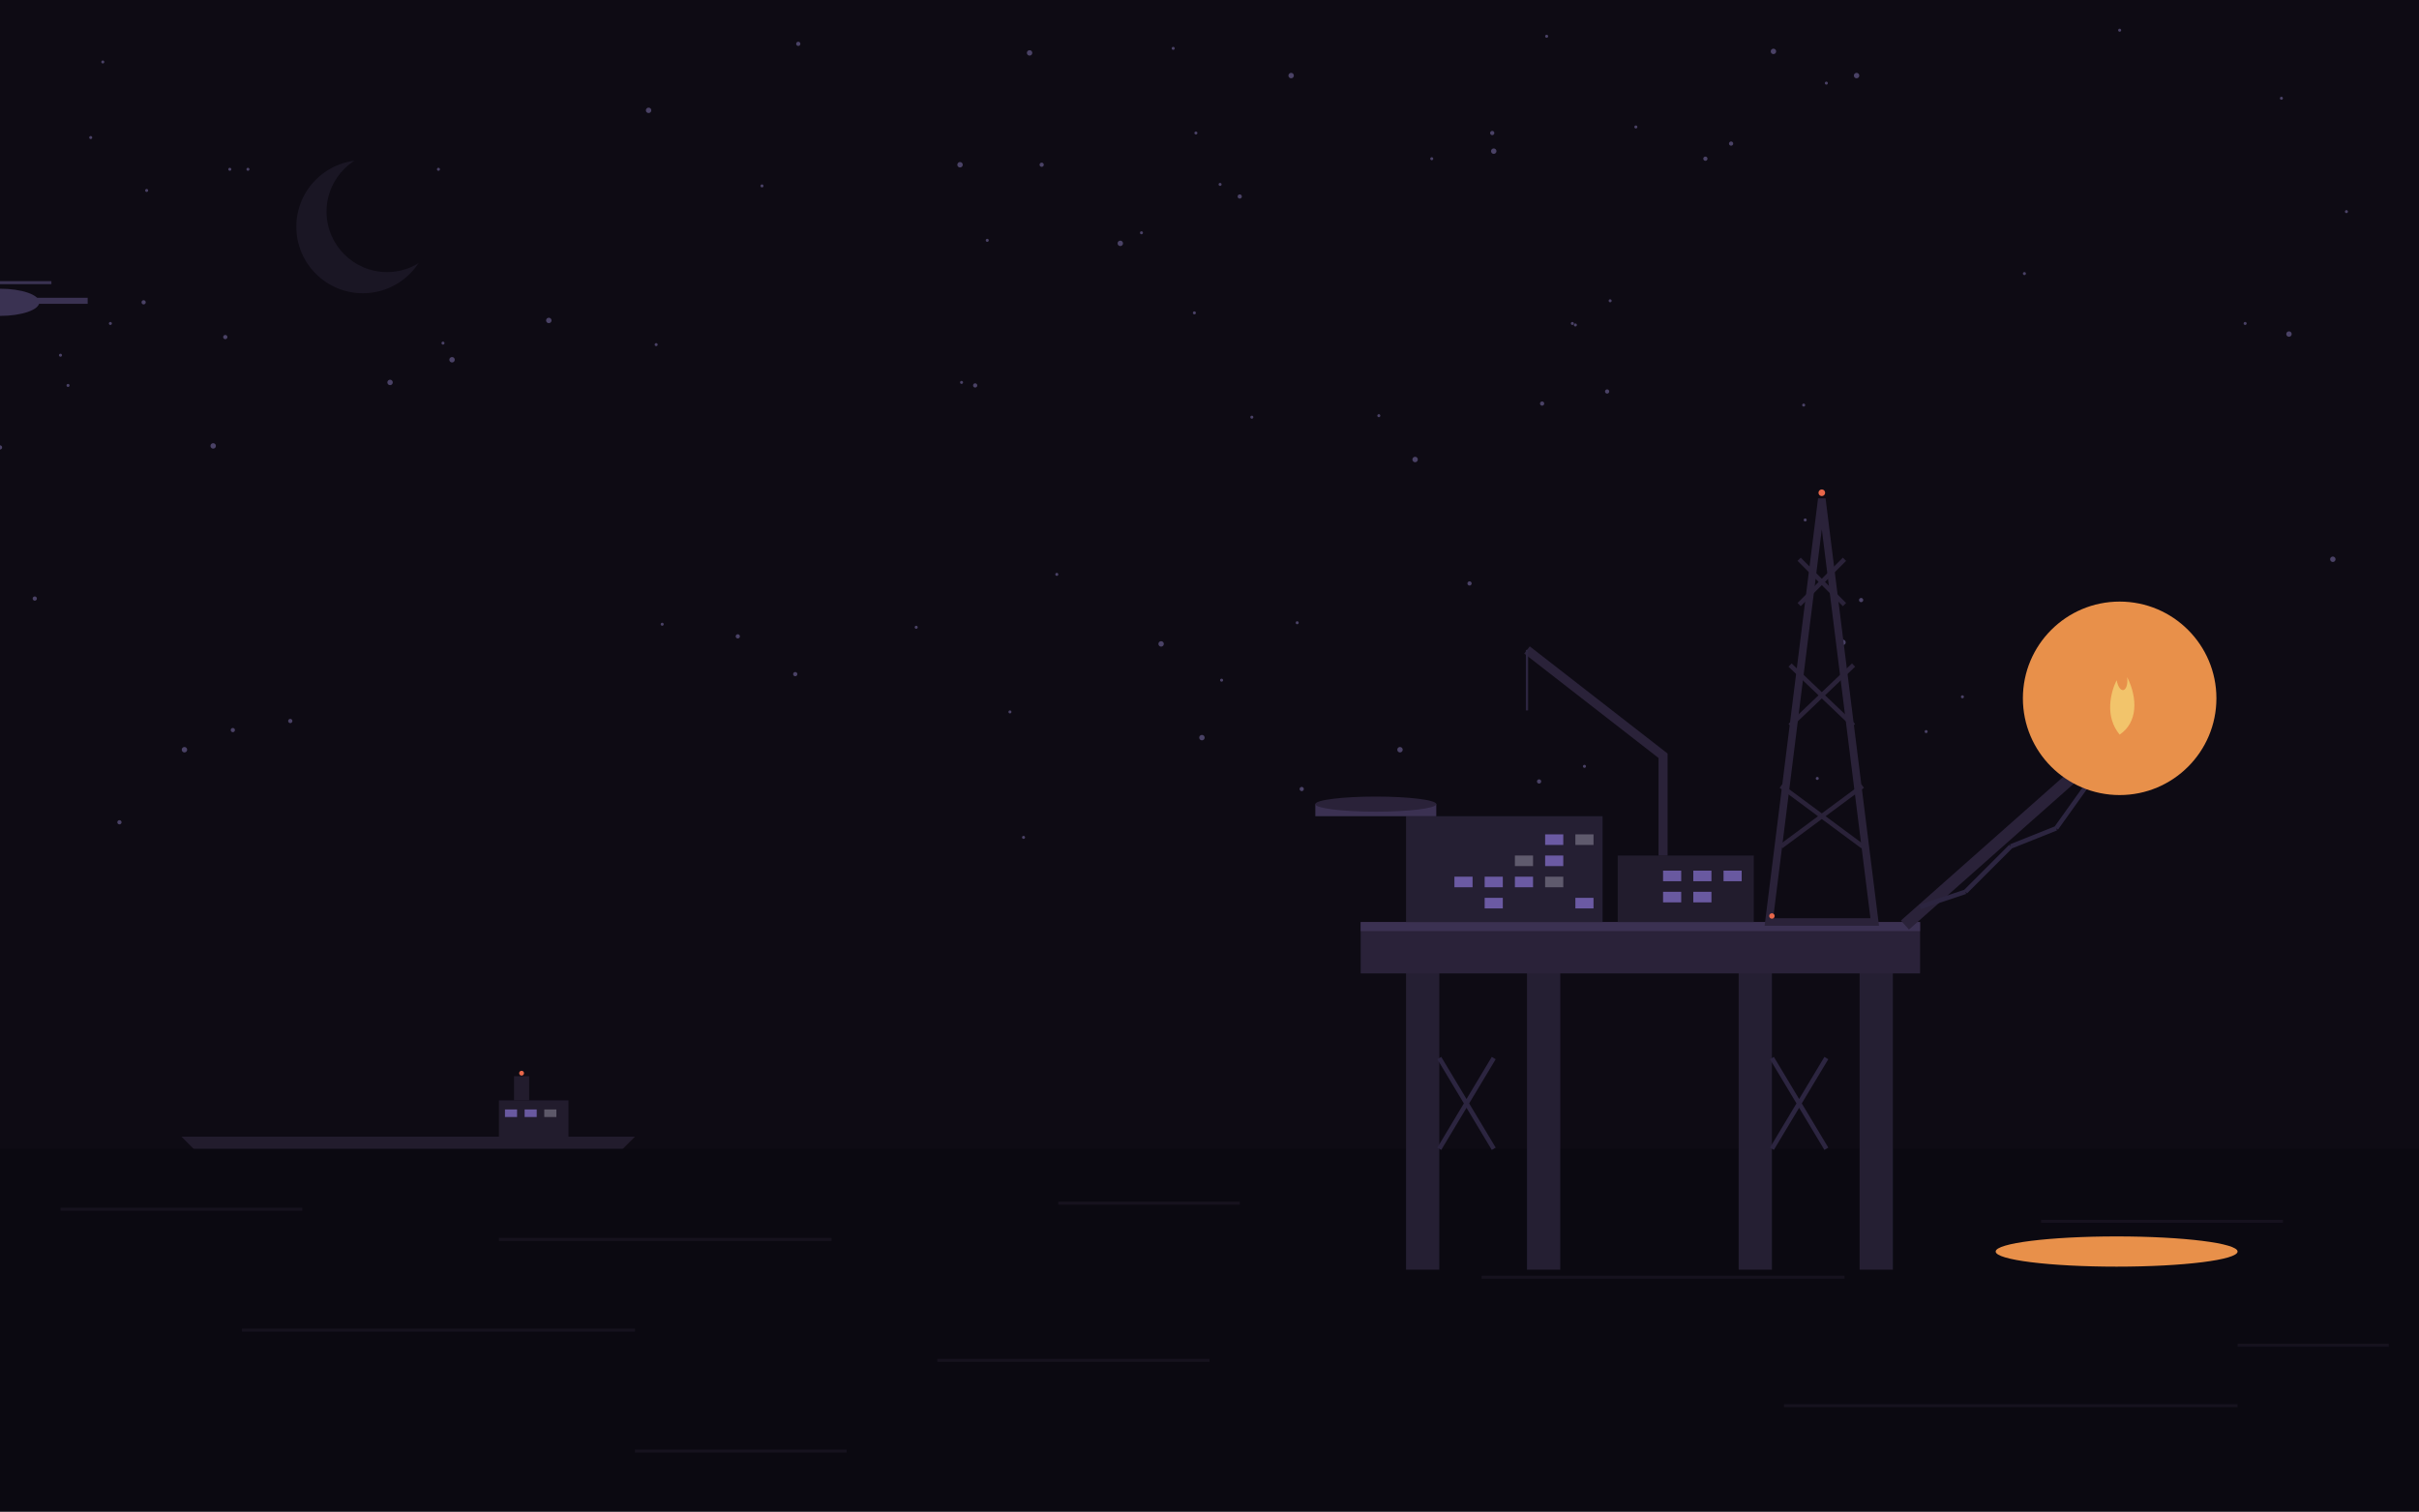
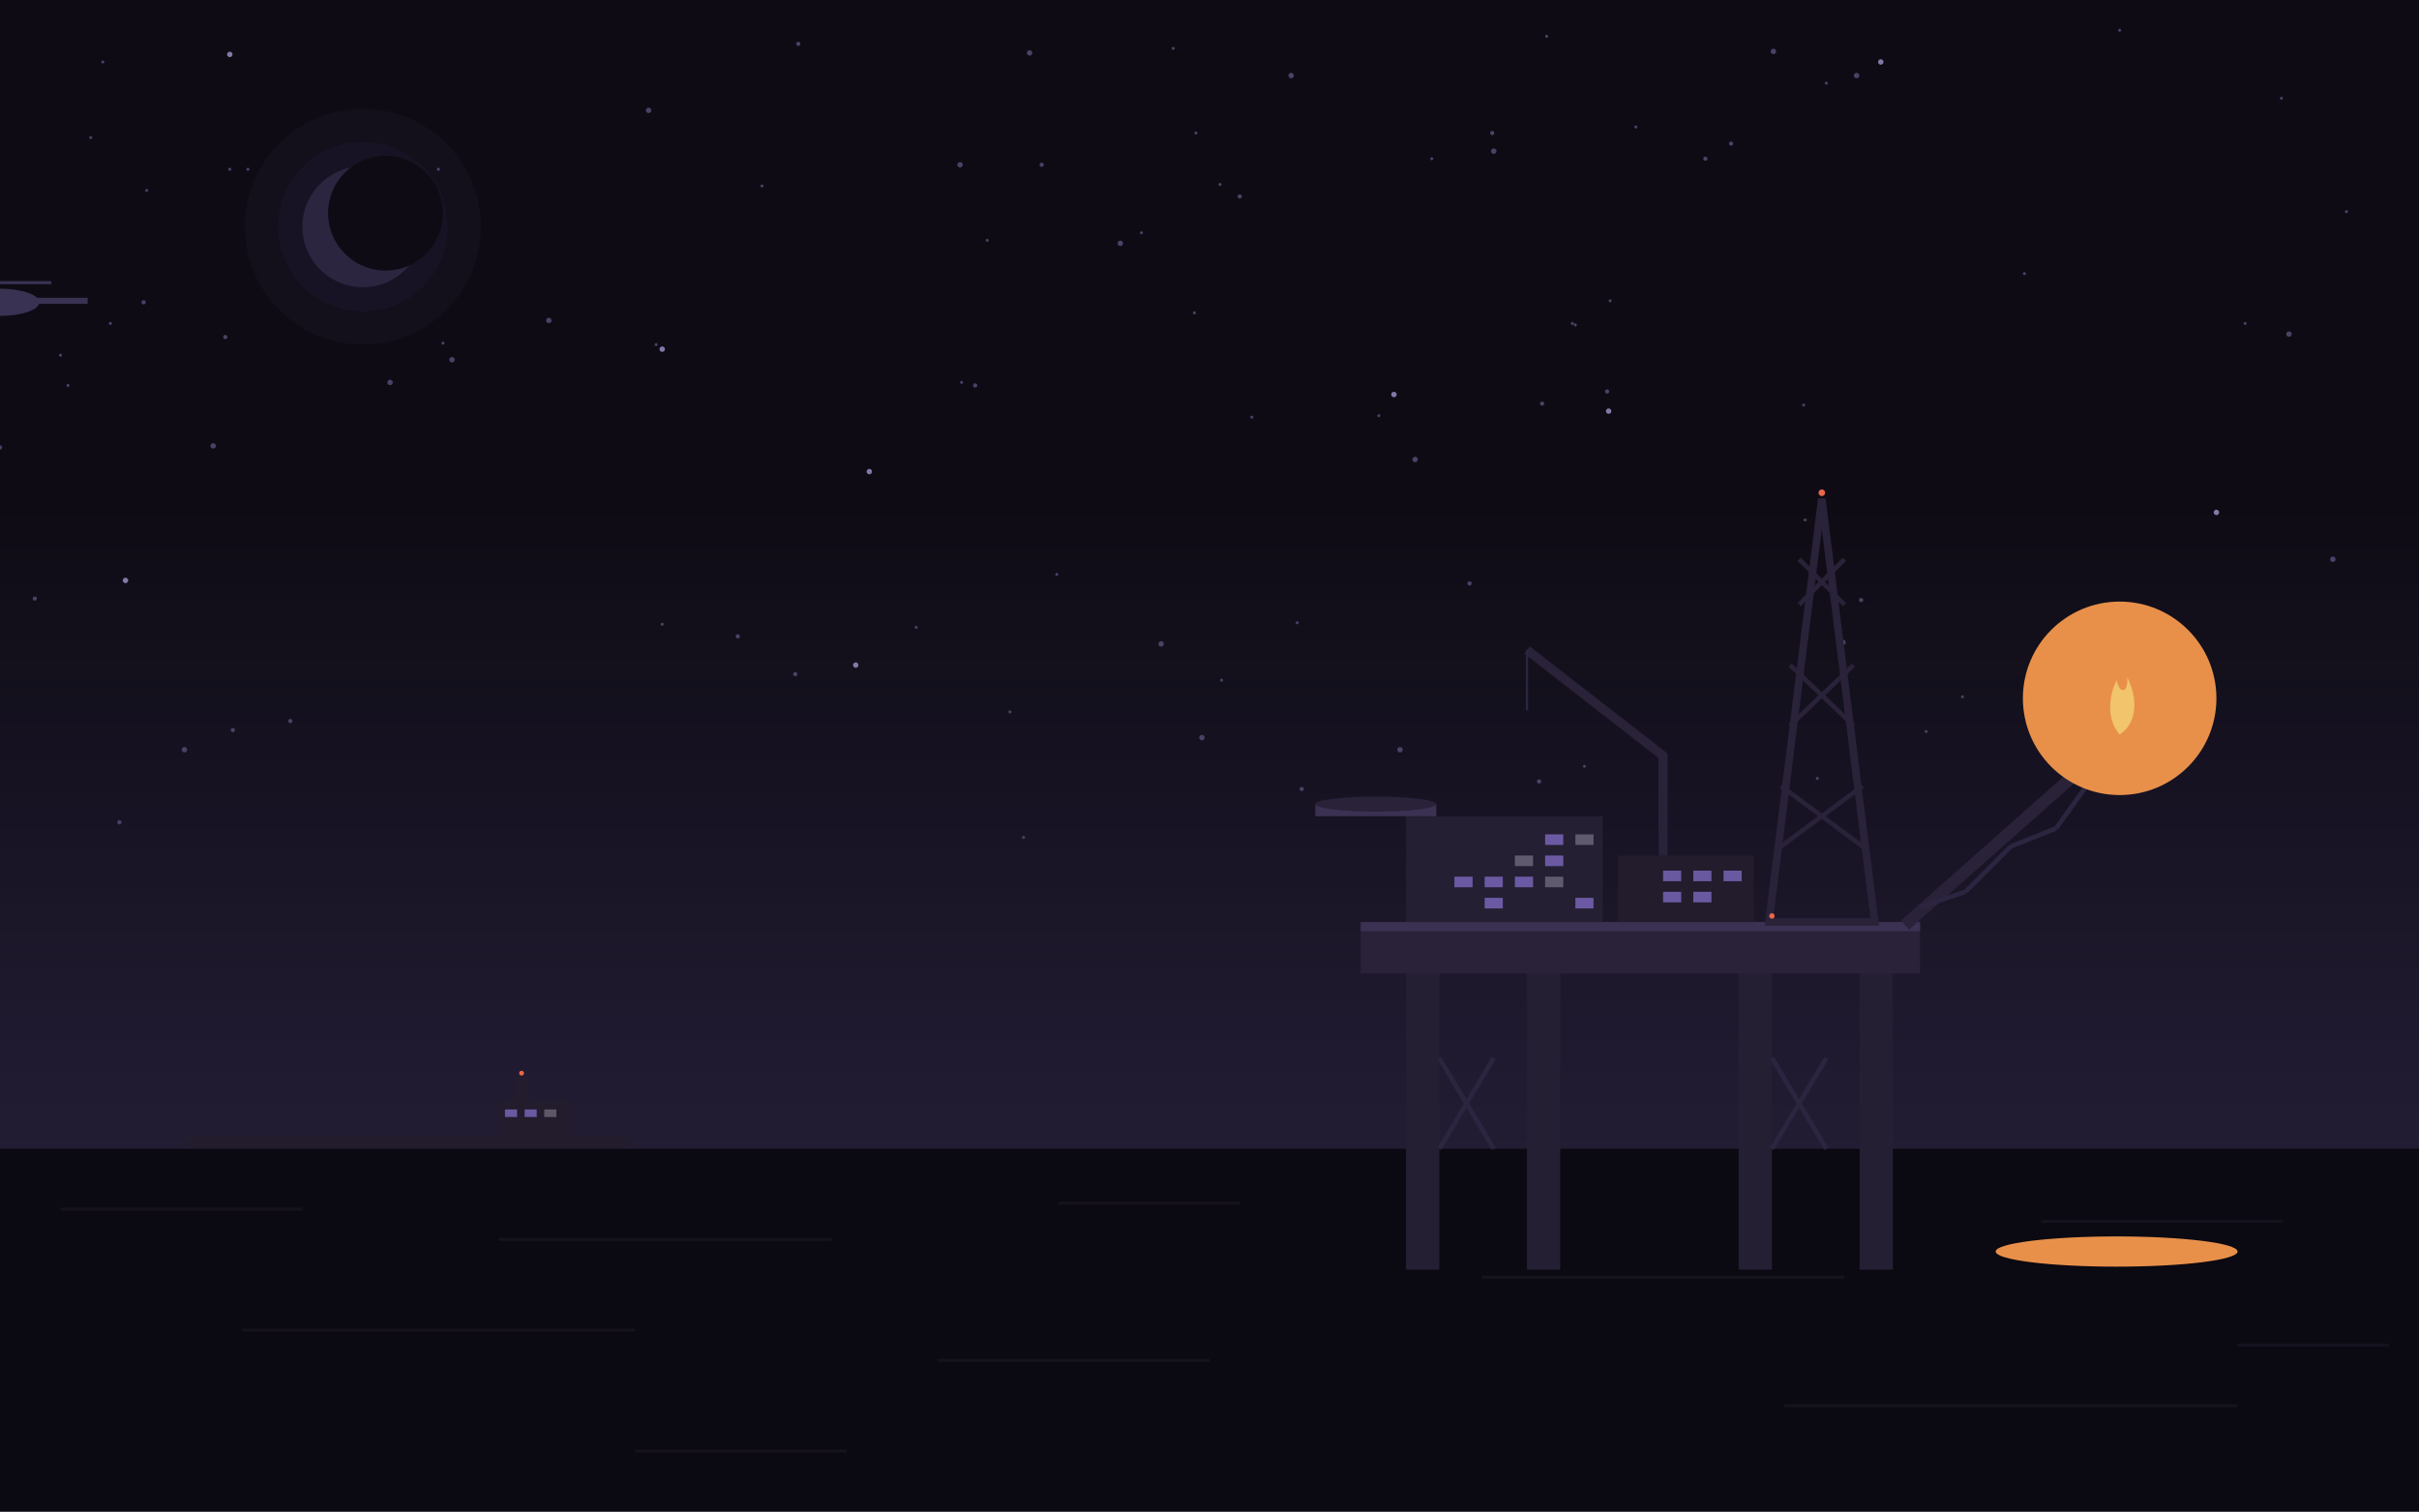
<svg xmlns="http://www.w3.org/2000/svg" viewBox="0 0 1600 1000" preserveAspectRatio="xMidYMax slice" role="img" aria-label="Une plateforme pétrolière en mer, la nuit, torchère allumée">
  <style>
.smoke{animation:drift 31s linear infinite;transform-box:fill-box;transform-origin:50% 100%;opacity:0}
@keyframes drift{0%{transform:translate(0,0) scale(.5);opacity:0}12%{opacity:.95}100%{transform:translate(300px,-360px) scale(2.2);opacity:0}}
.blink{animation:blink 2.6s steps(1) infinite}
@keyframes blink{50%{opacity:.1}}
+ .tw{animation:tw 5s ease-in-out infinite}
+ @keyframes tw{50%{opacity:.2}}

.flame{animation:flick 1.3s ease-in-out infinite alternate;transform-box:fill-box;transform-origin:50% 100%}
@keyframes flick{0%{transform:scale(1,1)}40%{transform:scale(.9,1.12)}100%{transform:scale(1.08,.92)}}
.glow{animation:glow 1.3s ease-in-out infinite alternate}
@keyframes glow{from{opacity:.06}to{opacity:.14}}
.swell{animation:swell 9s ease-in-out infinite alternate}
@keyframes swell{from{transform:translateX(-30px)}to{transform:translateX(30px)}}
.heli{animation:heli 46s linear infinite}
@keyframes heli{0%{transform:translate(1700px,120px)}100%{transform:translate(-200px,60px)}}
@media (prefers-reduced-motion:reduce){*{animation:none!important}.smoke{opacity:.8}}</style>
+   <defs>
+     <linearGradient id="hz" x1="0" y1="0" x2="0" y2="1">
+       <stop offset="0" stop-color="#A48BFF" stop-opacity="0" />
+       <stop offset="1" stop-color="#A48BFF" stop-opacity=".16" />
+     </linearGradient>
+   </defs>
  <rect width="1600" height="1000" fill="#0E0B14" />
+   <rect y="330" width="1600" height="510" fill="url(#hz)" />
  <g fill="#4A4266">
    <circle cx="926" cy="496" r="1.8" />
    <circle cx="1040" cy="214" r="1" />
    <circle cx="1048" cy="507" r="1" />
    <circle cx="192" cy="477" r="1.4" />
    <circle cx="290" cy="112" r="1" />
    <circle cx="1219" cy="425" r="1.8" />
    <circle cx="1339" cy="181" r="1" />
    <circle cx="1082" cy="84" r="1" />
    <circle cx="73" cy="214" r="1" />
    <circle cx="1228" cy="50" r="1.8" />
    <circle cx="668" cy="471" r="1" />
    <circle cx="1063" cy="259" r="1.4" />
    <circle cx="1023" cy="24" r="1" />
    <circle cx="936" cy="304" r="1.8" />
    <circle cx="1128" cy="105" r="1.4" />
    <circle cx="645" cy="255" r="1.4" />
    <circle cx="60" cy="91" r="1" />
    <circle cx="820" cy="130" r="1.4" />
    <circle cx="791" cy="88" r="1" />
    <circle cx="1402" cy="20" r="1" />
    <circle cx="429" cy="73" r="1.8" />
    <circle cx="768" cy="426" r="1.8" />
    <circle cx="149" cy="223" r="1.4" />
    <circle cx="689" cy="109" r="1.4" />
    <circle cx="681" cy="35" r="1.8" />
    <circle cx="1552" cy="140" r="1" />
    <circle cx="504" cy="123" r="1" />
    <circle cx="122" cy="496" r="1.8" />
    <circle cx="363" cy="212" r="1.8" />
    <circle cx="1042" cy="215" r="1" />
    <circle cx="858" cy="412" r="1" />
    <circle cx="808" cy="450" r="1" />
    <circle cx="0" cy="296" r="1.4" />
    <circle cx="40" cy="235" r="1" />
    <circle cx="807" cy="122" r="1" />
    <circle cx="299" cy="238" r="1.8" />
    <circle cx="528" cy="29" r="1.4" />
    <circle cx="606" cy="415" r="1" />
    <circle cx="152" cy="112" r="1" />
    <circle cx="1193" cy="268" r="1" />
    <circle cx="1231" cy="397" r="1.4" />
    <circle cx="1274" cy="484" r="1" />
    <circle cx="1202" cy="515" r="1" />
    <circle cx="790" cy="207" r="1" />
    <circle cx="636" cy="253" r="1" />
    <circle cx="1485" cy="214" r="1" />
    <circle cx="1514" cy="221" r="1.8" />
    <circle cx="988" cy="100" r="1.8" />
    <circle cx="97" cy="126" r="1" />
    <circle cx="79" cy="544" r="1.4" />
    <circle cx="488" cy="421" r="1.4" />
    <circle cx="861" cy="522" r="1.4" />
    <circle cx="1065" cy="199" r="1" />
    <circle cx="258" cy="253" r="1.8" />
    <circle cx="1145" cy="95" r="1.4" />
    <circle cx="434" cy="228" r="1" />
    <circle cx="141" cy="295" r="1.8" />
    <circle cx="912" cy="275" r="1" />
    <circle cx="95" cy="200" r="1.4" />
    <circle cx="755" cy="154" r="1" />
    <circle cx="741" cy="161" r="1.8" />
    <circle cx="677" cy="554" r="1" />
    <circle cx="1208" cy="55" r="1" />
    <circle cx="972" cy="386" r="1.4" />
    <circle cx="68" cy="41" r="1" />
    <circle cx="987" cy="88" r="1.4" />
    <circle cx="653" cy="159" r="1" />
    <circle cx="154" cy="483" r="1.4" />
    <circle cx="1509" cy="65" r="1" />
    <circle cx="699" cy="380" r="1" />
    <circle cx="1403" cy="504" r="1" />
    <circle cx="854" cy="50" r="1.8" />
    <circle cx="1173" cy="34" r="1.8" />
    <circle cx="776" cy="32" r="1" />
    <circle cx="164" cy="112" r="1" />
    <circle cx="526" cy="446" r="1.4" />
    <circle cx="795" cy="488" r="1.8" />
    <circle cx="947" cy="105" r="1" />
    <circle cx="635" cy="109" r="1.8" />
    <circle cx="45" cy="255" r="1" />
    <circle cx="1018" cy="517" r="1.4" />
    <circle cx="23" cy="396" r="1.4" />
    <circle cx="293" cy="227" r="1" />
    <circle cx="1543" cy="370" r="1.8" />
    <circle cx="1020" cy="267" r="1.4" />
    <circle cx="828" cy="276" r="1" />
    <circle cx="1298" cy="461" r="1" />
    <circle cx="438" cy="413" r="1" />
    <circle cx="1194" cy="344" r="1" />
    <circle cx="278" cy="157" r="1.8" />
  </g>
-   <circle cx="240" cy="150" r="44" fill="#1A1624" />
-   <circle cx="256" cy="140" r="40" fill="#0E0B14" />
+   <g fill="#8279A6">
+     <circle class="tw" style="animation-delay:-1.8s" cx="83" cy="384" r="1.8" />
+     <circle class="tw" style="animation-delay:-0.3s" cx="566" cy="440" r="1.8" />
+     <circle class="tw" style="animation-delay:-0.8s" cx="922" cy="261" r="1.8" />
+     <circle class="tw" style="animation-delay:-1.4s" cx="438" cy="231" r="1.8" />
+     <circle class="tw" style="animation-delay:-1.9s" cx="1064" cy="272" r="1.8" />
+     <circle class="tw" style="animation-delay:-3.4s" cx="1466" cy="339" r="1.8" />
+     <circle class="tw" style="animation-delay:-2.3s" cx="152" cy="36" r="1.8" />
+     <circle class="tw" style="animation-delay:-1.4s" cx="1244" cy="41" r="1.8" />
+     <circle class="tw" style="animation-delay:-3.4s" cx="575" cy="312" r="1.8" />
+   </g>
+   <circle cx="240" cy="150" r="78" fill="#A48BFF" opacity=".035" />
+   <circle cx="240" cy="150" r="56" fill="#A48BFF" opacity=".04" />
+   <circle cx="240" cy="150" r="40" fill="#2B2540" />
+   <circle cx="255" cy="141" r="38" fill="#0E0B14" />
  <g class="heli">
    <g transform="translate(0 200)">
      <ellipse cx="0" cy="0" rx="26" ry="9" fill="#3A3252" />
      <rect x="18" y="-3" width="40" height="4" fill="#3A3252" />
      <rect x="-34" y="-14" width="68" height="2" fill="#3A3252" />
      <circle cx="-20" cy="2" r="1.6" fill="#E8674A" class="blink" style="animation-delay:0s" />
    </g>
  </g>
  <path d="M120 752 L420 752 L400 772 L140 772 Z" fill="#221C2D" />
  <rect x="330" y="728" width="46" height="24" fill="#221C2D" />
  <rect x="340" y="712" width="10" height="16" fill="#221C2D" />
  <rect x="334" y="734" width="8" height="5" fill="#A48BFF" opacity=".55" />
  <rect x="347" y="734" width="8" height="5" fill="#A48BFF" opacity=".55" />
  <rect x="360" y="734" width="8" height="5" fill="#E9E4F5" opacity=".3" />
  <circle cx="345" cy="710" r="1.6" fill="#E8674A" class="blink" style="animation-delay:0.8s" />
  <rect y="760" width="1600" height="240" fill="#0B0911" />
  <g class="swell" stroke="#16121E" stroke-width="2" fill="none">
    <path d="M40 800 h160" />
    <path d="M330 820 h220" />
    <path d="M700 796 h120" />
    <path d="M980 845 h240" />
    <path d="M1350 808 h160" />
    <path d="M160 880 h260" />
    <path d="M620 900 h180" />
    <path d="M1180 930 h300" />
    <path d="M420 960 h140" />
    <path d="M1480 890 h100" />
  </g>
  <ellipse class="glow" cx="1400" cy="828" rx="80" ry="10" fill="#E8904A" />
  <rect x="930" y="640" width="22" height="200" fill="#251F33" />
  <path d="M952 700 L988 760 M952 760 L988 700" stroke="#2C2540" stroke-width="3" />
  <rect x="1010" y="640" width="22" height="200" fill="#251F33" />
  <rect x="1150" y="640" width="22" height="200" fill="#251F33" />
  <path d="M1172 700 L1208 760 M1172 760 L1208 700" stroke="#2C2540" stroke-width="3" />
  <rect x="1230" y="640" width="22" height="200" fill="#251F33" />
  <rect x="900" y="610" width="370" height="34" fill="#2A2239" />
  <rect x="900" y="610" width="370" height="6" fill="#3B3152" />
  <rect x="930" y="540" width="130" height="70" fill="#251F33" />
  <rect x="962" y="580" width="12" height="7" fill="#A48BFF" opacity=".55" />
  <rect x="982" y="580" width="12" height="7" fill="#A48BFF" opacity=".55" />
  <rect x="982" y="594" width="12" height="7" fill="#A48BFF" opacity=".55" />
  <rect x="1002" y="566" width="12" height="7" fill="#E9E4F5" opacity=".3" />
  <rect x="1002" y="580" width="12" height="7" fill="#A48BFF" opacity=".55" />
  <rect x="1022" y="552" width="12" height="7" fill="#A48BFF" opacity=".55" />
  <rect x="1022" y="566" width="12" height="7" fill="#A48BFF" opacity=".55" />
  <rect x="1022" y="580" width="12" height="7" fill="#E9E4F5" opacity=".3" />
  <rect x="1042" y="552" width="12" height="7" fill="#E9E4F5" opacity=".3" />
  <rect x="1042" y="594" width="12" height="7" fill="#A48BFF" opacity=".55" />
  <rect x="1070" y="566" width="90" height="44" fill="#221C2D" />
  <rect x="1100" y="576" width="12" height="7" fill="#A48BFF" opacity=".55" />
  <rect x="1100" y="590" width="12" height="7" fill="#A48BFF" opacity=".55" />
  <rect x="1120" y="576" width="12" height="7" fill="#A48BFF" opacity=".55" />
  <rect x="1120" y="590" width="12" height="7" fill="#A48BFF" opacity=".55" />
  <rect x="1140" y="576" width="12" height="7" fill="#A48BFF" opacity=".55" />
  <rect x="870" y="532" width="80" height="8" fill="#3B3152" />
  <ellipse cx="910" cy="532" rx="40" ry="5" fill="#2A2239" />
  <path d="M1170 610 L1205 330 L1240 610 Z" fill="none" stroke="#2A2239" stroke-width="5" />
  <path d="M1178 560 L1232 520 M1232 560 L1178 520 M1184 480 L1226 440 M1226 480 L1184 440 M1190 400 L1220 370 M1220 400 L1190 370" stroke="#2A2239" stroke-width="3" />
  <circle cx="1205" cy="326" r="2.2" fill="#E8674A" class="blink" style="animation-delay:0s" />
  <circle cx="1172" cy="606" r="1.8" fill="#E8674A" class="blink" style="animation-delay:1.3s" />
  <path d="M1100 566 L1100 500 L1010 430" stroke="#2A2239" stroke-width="6" fill="none" />
  <path d="M1010 430 L1010 470" stroke="#2C2540" stroke-width="1.5" />
  <path d="M1260 612 L1400 488" stroke="#2A2239" stroke-width="8" />
  <path d="M1270 600 L1300 590 M1300 590 L1330 560 M1330 560 L1360 548 M1360 548 L1380 520" stroke="#2C2540" stroke-width="3" fill="none" />
  <circle class="glow" cx="1402" cy="462" r="64" fill="#E8904A" />
  <g transform="translate(1404 410)">
    <g class="smoke" style="animation-duration:24s;animation-delay:0s">
      <circle r="20" fill="#3A3252" />
      <circle cx="18" cy="-7.2" r="15.4" fill="#3A3252" />
      <circle cx="-13.6" cy="-5.4" r="13.6" fill="#3A3252" />
      <circle cx="5.4" cy="-18" r="12.8" fill="#3A3252" />
    </g>
  </g>
  <g transform="translate(1404 410)">
    <g class="smoke" style="animation-duration:24s;animation-delay:-4s">
      <circle r="20" fill="#352D4B" />
      <circle cx="18" cy="-7.2" r="15.4" fill="#352D4B" />
      <circle cx="-13.6" cy="-5.4" r="13.6" fill="#352D4B" />
      <circle cx="5.4" cy="-18" r="12.8" fill="#352D4B" />
    </g>
  </g>
  <g transform="translate(1404 410)">
    <g class="smoke" style="animation-duration:24s;animation-delay:-8s">
      <circle r="20" fill="#40375A" />
      <circle cx="18" cy="-7.2" r="15.4" fill="#40375A" />
      <circle cx="-13.6" cy="-5.4" r="13.6" fill="#40375A" />
      <circle cx="5.4" cy="-18" r="12.8" fill="#40375A" />
    </g>
  </g>
  <g transform="translate(1404 410)">
    <g class="smoke" style="animation-duration:24s;animation-delay:-12s">
      <circle r="20" fill="#3A3252" />
      <circle cx="18" cy="-7.2" r="15.4" fill="#3A3252" />
      <circle cx="-13.6" cy="-5.4" r="13.6" fill="#3A3252" />
      <circle cx="5.4" cy="-18" r="12.8" fill="#3A3252" />
    </g>
  </g>
  <g transform="translate(1404 410)">
    <g class="smoke" style="animation-duration:24s;animation-delay:-16s">
      <circle r="20" fill="#352D4B" />
      <circle cx="18" cy="-7.2" r="15.4" fill="#352D4B" />
      <circle cx="-13.6" cy="-5.4" r="13.6" fill="#352D4B" />
      <circle cx="5.4" cy="-18" r="12.8" fill="#352D4B" />
    </g>
  </g>
  <g transform="translate(1404 410)">
    <g class="smoke" style="animation-duration:24s;animation-delay:-20s">
      <circle r="20" fill="#40375A" />
      <circle cx="18" cy="-7.2" r="15.4" fill="#40375A" />
      <circle cx="-13.6" cy="-5.4" r="13.6" fill="#40375A" />
      <circle cx="5.4" cy="-18" r="12.8" fill="#40375A" />
    </g>
  </g>
  <g class="flame">
    <path d="M1402 488 C 1380 470 1388 440 1396 424 C 1398 440 1406 436 1404 414 C 1420 432 1428 466 1402 488 Z" fill="#E8904A" />
    <path d="M1402 486 C 1392 474 1396 458 1400 450 C 1402 460 1408 458 1407 448 C 1414 462 1414 478 1402 486 Z" fill="#F2C46B" />
  </g>
</svg>
